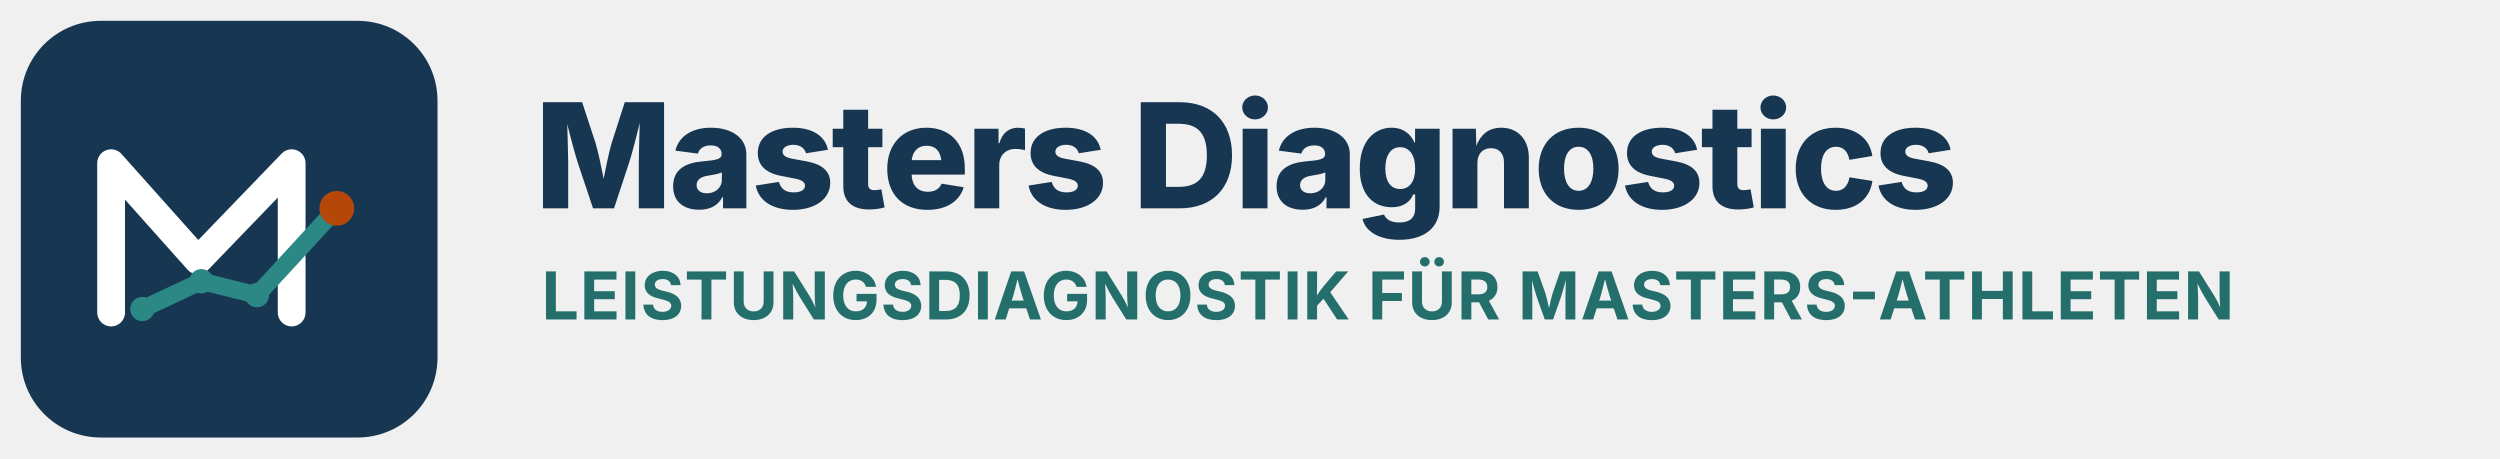
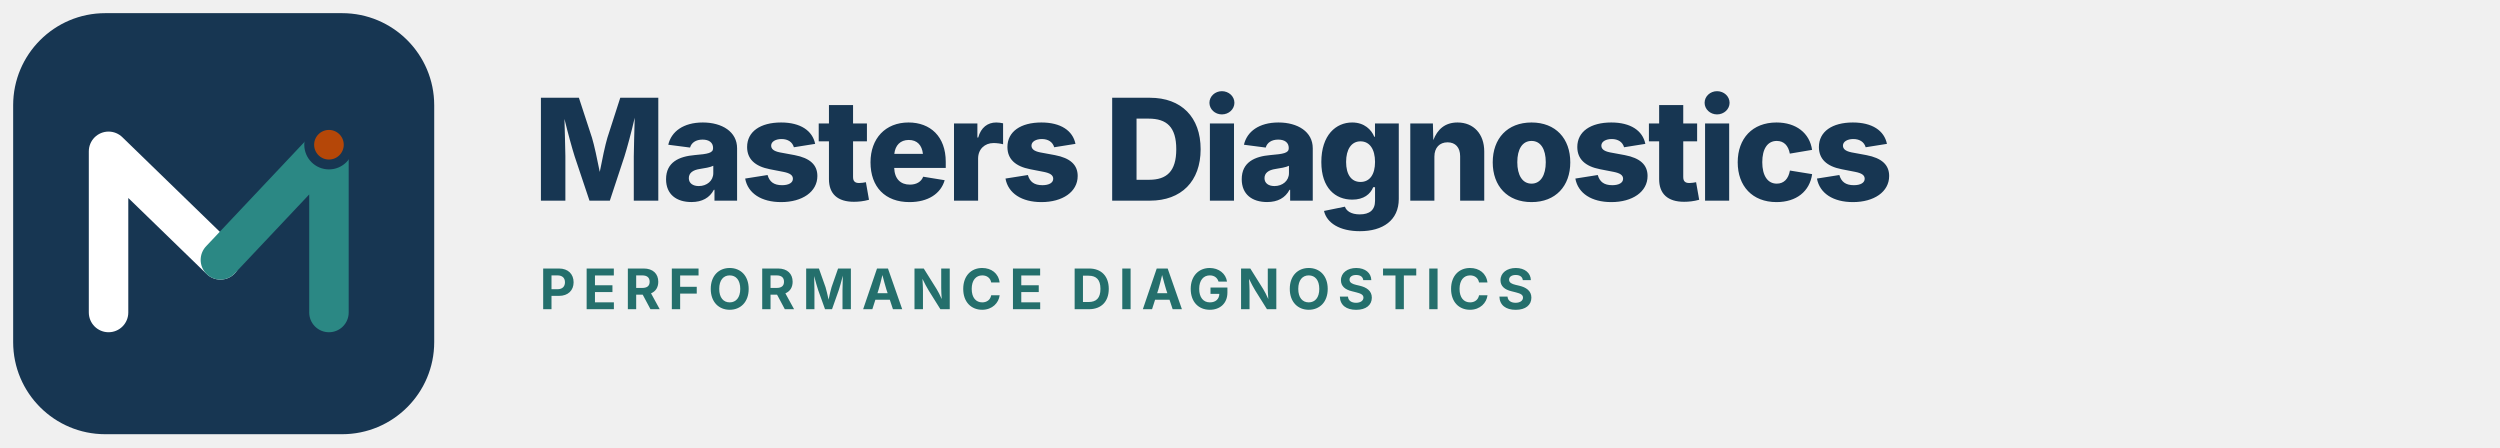
- <svg xmlns="http://www.w3.org/2000/svg" viewBox="0 0 720 132" role="img" aria-labelledby="title desc">
-   <g transform="translate(6 6)">
-     <rect width="120" height="120" rx="23" fill="#173652" />
-     <path d="M26 84V41l25 28 27-28v43" fill="none" stroke="#fff" stroke-width="8" stroke-linecap="round" stroke-linejoin="round" />
-     <path d="M35 83 52 75l16 4 23-25" fill="none" stroke="#2B8884" stroke-width="5" stroke-linecap="round" stroke-linejoin="round" />
-     <circle cx="35" cy="83" r="3.5" fill="#2B8884" />
-     <circle cx="52" cy="75" r="3.5" fill="#2B8884" />
-     <circle cx="68" cy="79" r="3.5" fill="#2B8884" />
-     <circle cx="91" cy="54" r="5" fill="#B54708" />
+ <svg xmlns="http://www.w3.org/2000/svg" viewBox="0 0 760 136" role="img" aria-labelledby="title desc">
+   <g transform="translate(4 4)">
+     <rect width="128" height="128" rx="28" fill="#173652" />
+     <path d="M29 91V42L63 75" fill="none" stroke="#FFFFFF" stroke-width="12" stroke-linecap="round" stroke-linejoin="round" />
+     <path d="M63 75L96 40V91" fill="none" stroke="#2B8884" stroke-width="12" stroke-linecap="round" stroke-linejoin="round" />
+     <circle cx="96" cy="40" r="6" fill="#B54708" stroke="#173652" stroke-width="3" />
  </g>
-   <text x="154" y="60" fill="#173652" font-family="Inter, ui-sans-serif, system-ui, -apple-system, BlinkMacSystemFont, Segoe UI, sans-serif" font-size="42" font-weight="800" letter-spacing="-1">Masters Diagnostics</text>
-   <text x="156" y="92" fill="#246F6C" font-family="Inter, ui-sans-serif, system-ui, -apple-system, BlinkMacSystemFont, Segoe UI, sans-serif" font-size="19" font-weight="700" letter-spacing="0.3">LEISTUNGSDIAGNOSTIK FÜR MASTERS-ATHLETEN</text>
+   <text x="162" y="61" fill="#173652" font-family="Inter, ui-sans-serif, system-ui, -apple-system, BlinkMacSystemFont, Segoe UI, sans-serif" font-size="43" font-weight="800" letter-spacing="-1.35">Masters Diagnostics</text>
+   <text x="164" y="94" fill="#246F6C" font-family="Inter, ui-sans-serif, system-ui, -apple-system, BlinkMacSystemFont, Segoe UI, sans-serif" font-size="17" font-weight="750" letter-spacing="2.2">PERFORMANCE DIAGNOSTICS</text>
</svg>
